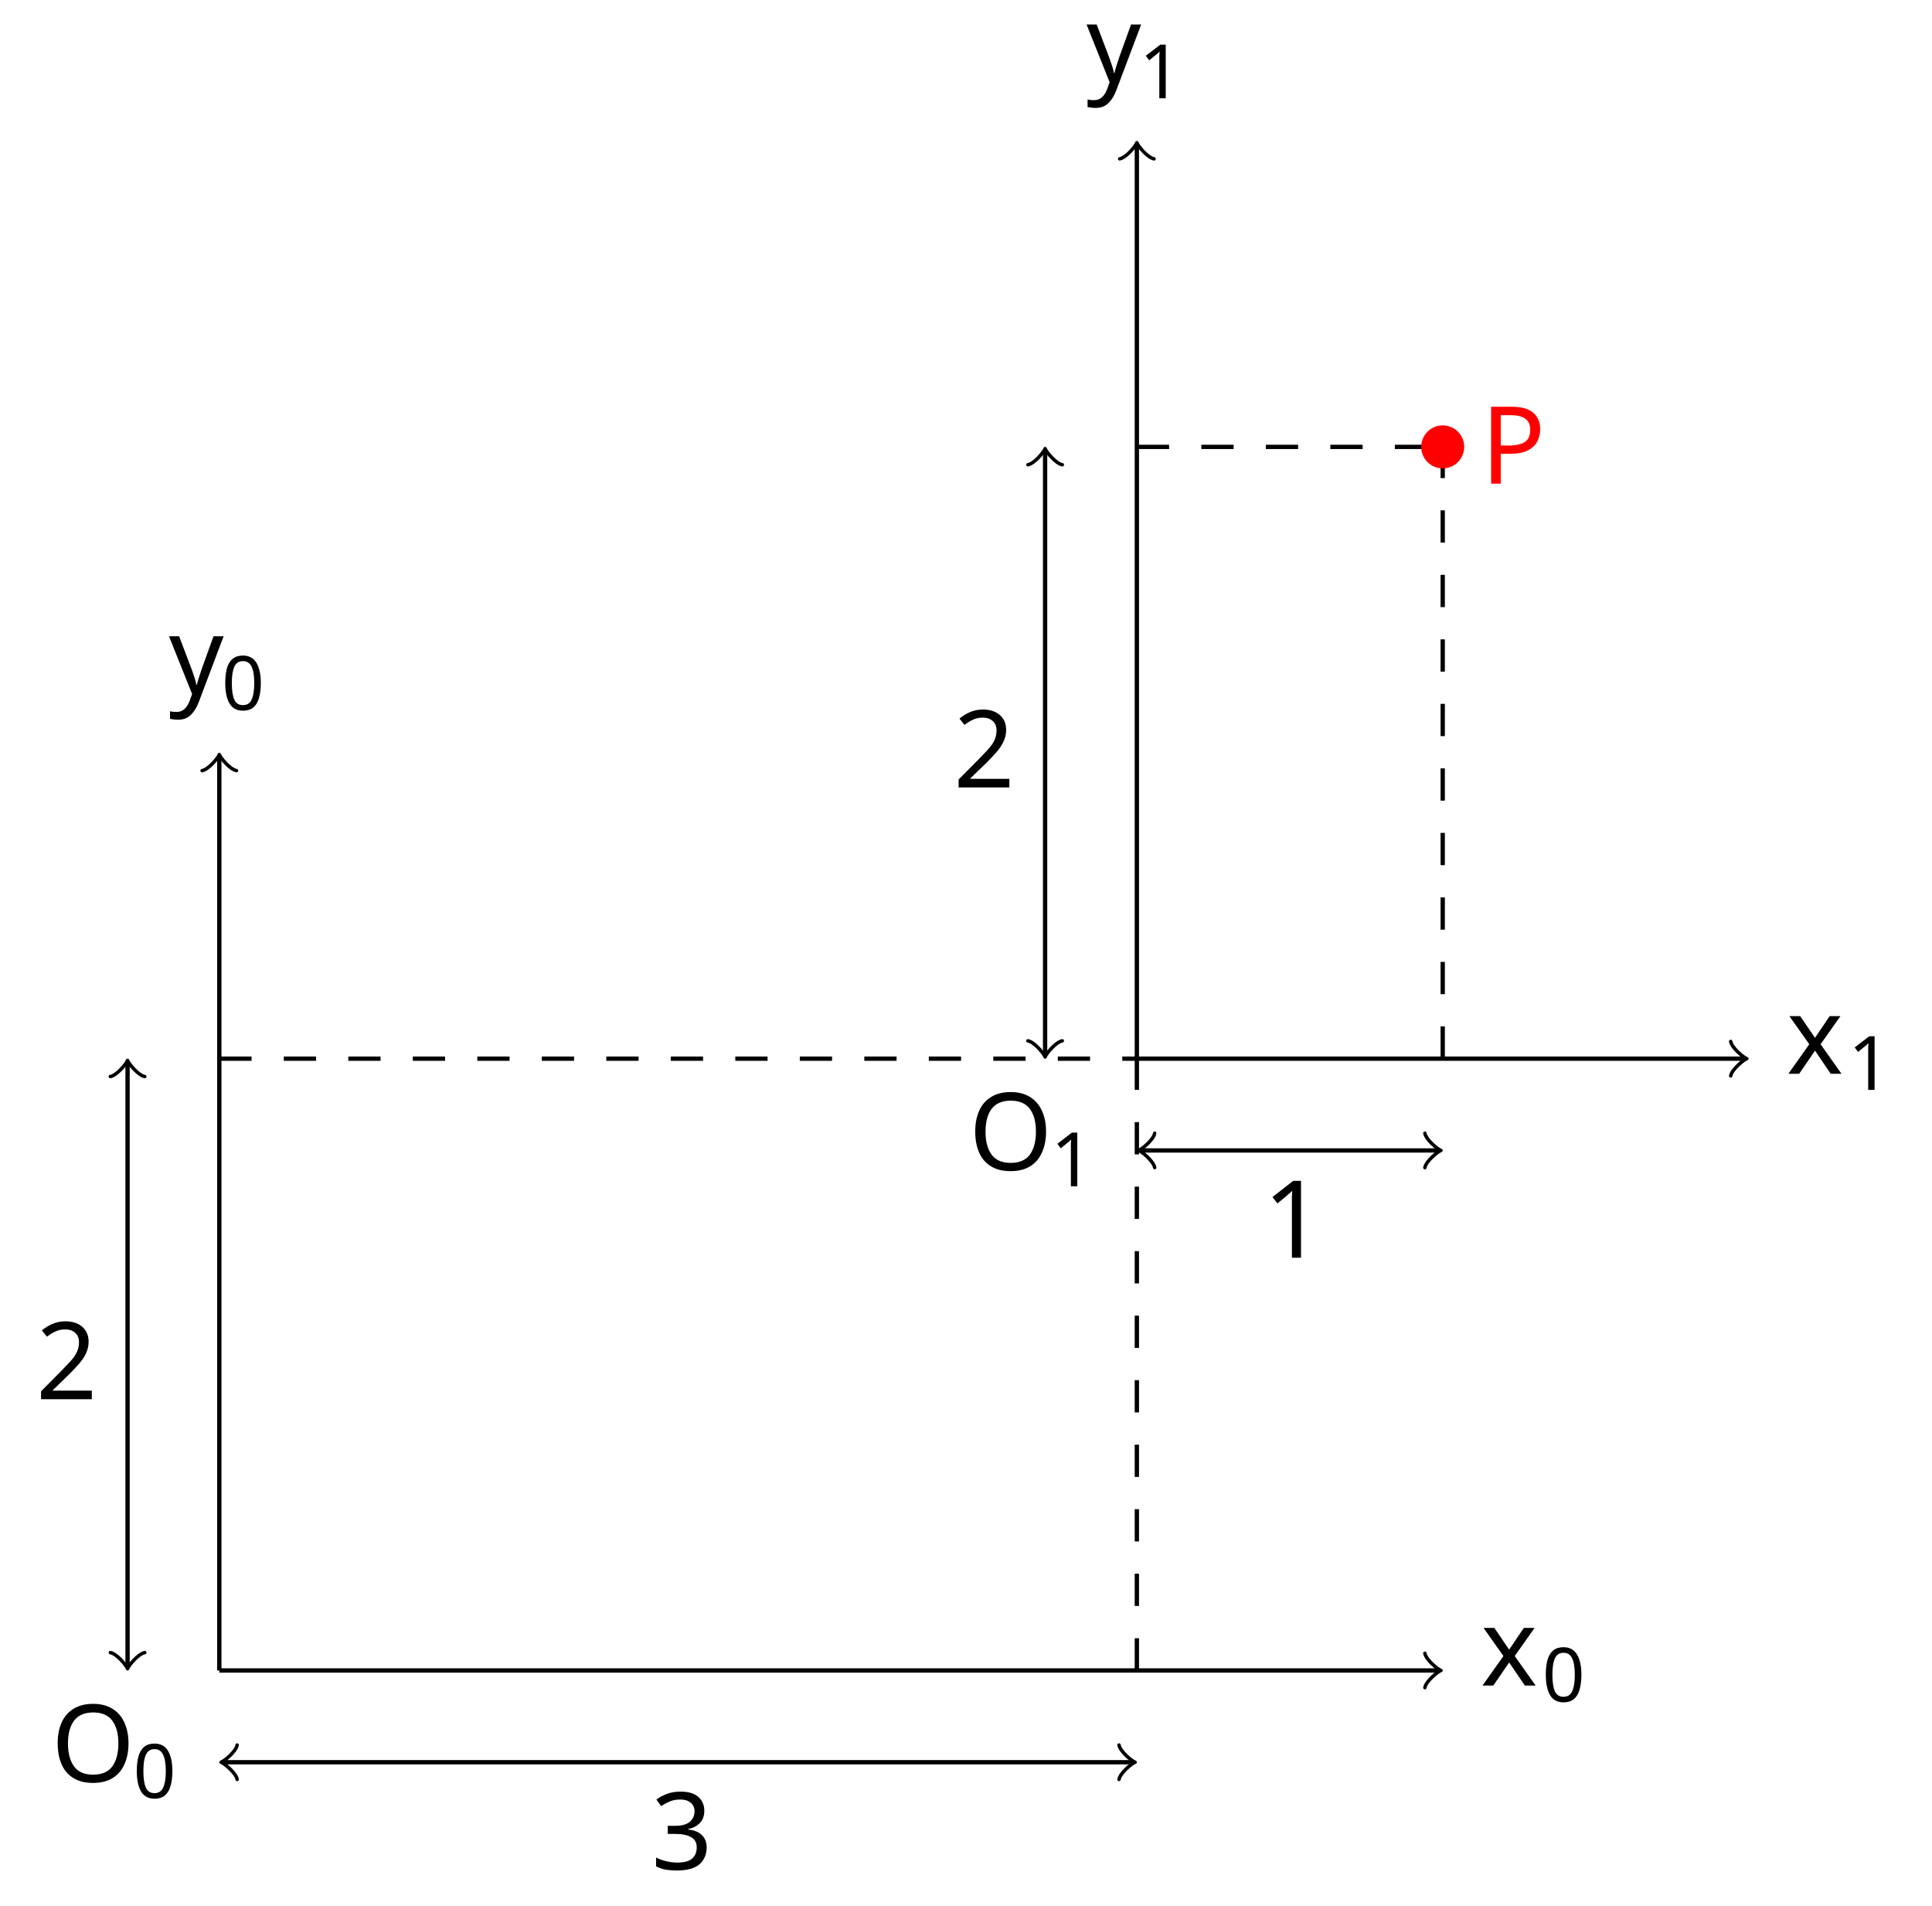
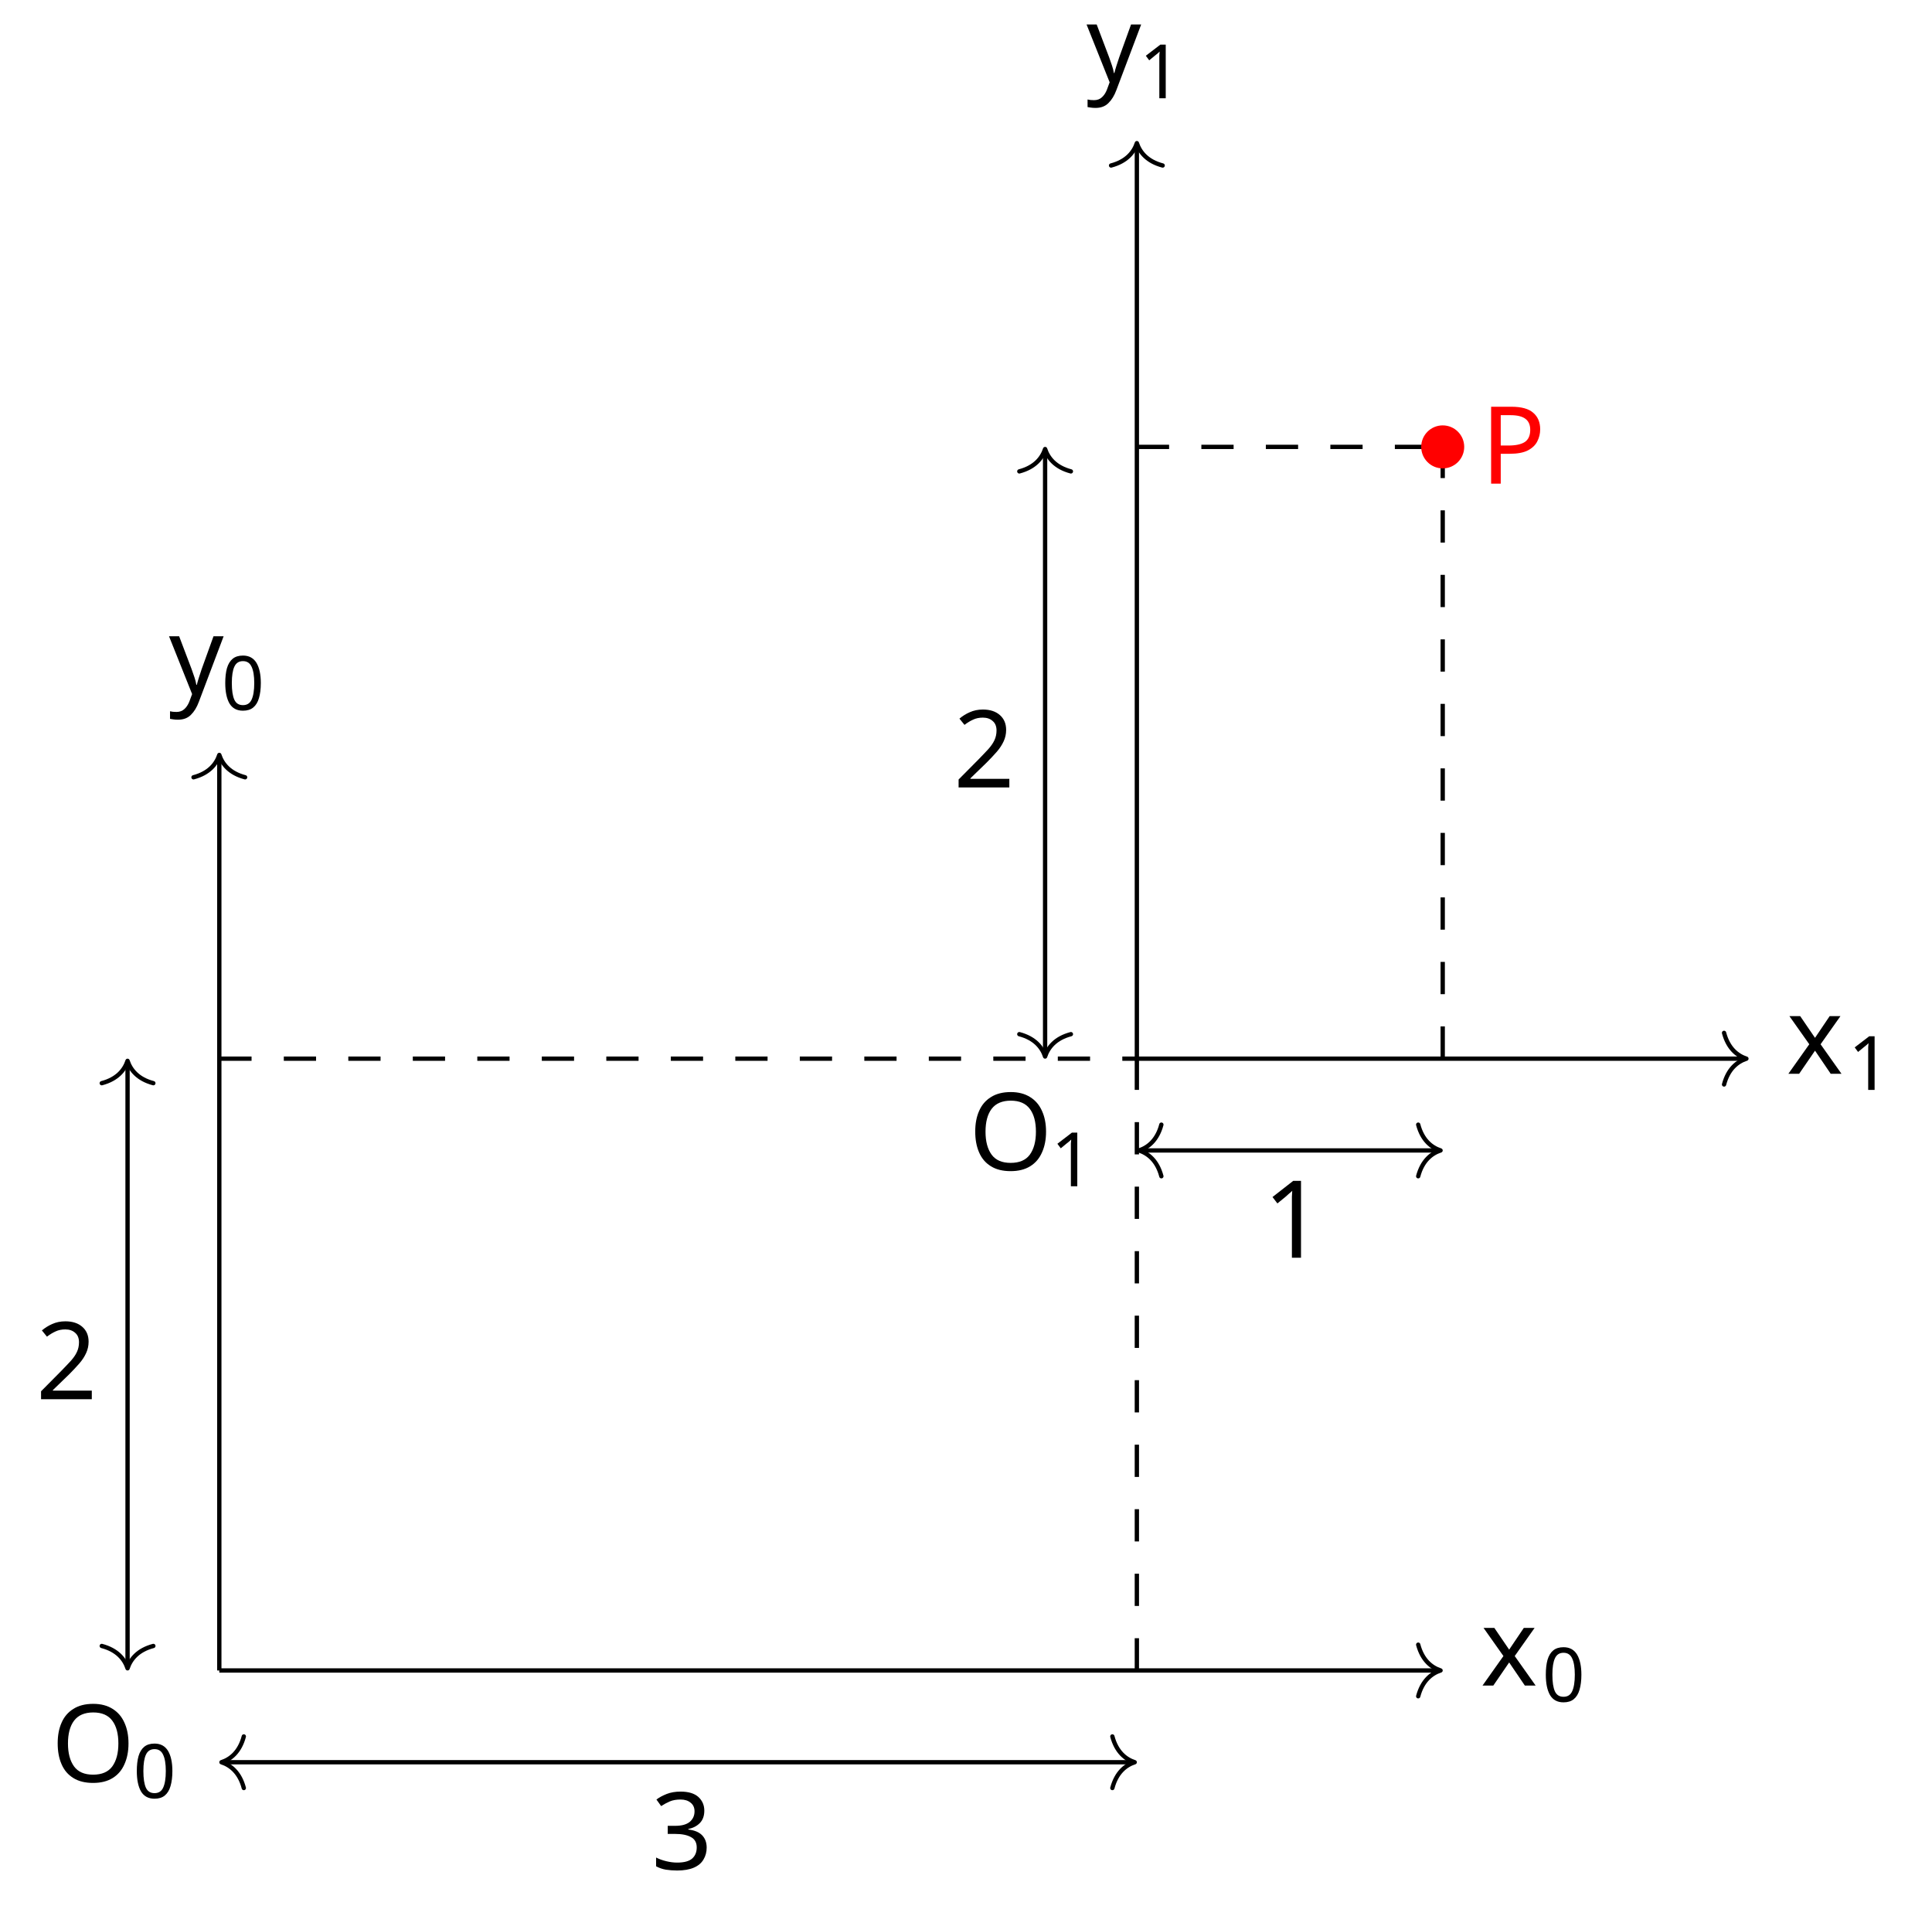
<svg xmlns="http://www.w3.org/2000/svg" version="1.1" id="svg2" xml:space="preserve" width="238.748" height="235.419" viewBox="0 0 238.748 235.419">
  <defs id="defs6" />
  <g id="g8" transform="matrix(1.333333,0,0,-1.333333,0,235.4187)">
    <g id="g10" transform="translate(20.326,21.765)">
      <g id="g12">
-         <g id="g14">
-           <path d="M 0,0 H 112.929" style="fill:none;stroke:#000000;stroke-width:0.399;stroke-linecap:butt;stroke-linejoin:miter;stroke-miterlimit:10;stroke-dasharray:none;stroke-opacity:1" id="path16" />
-           <g id="g18" transform="translate(112.929)">
-             <g id="g20">
-               <path d="M -1.196,1.594 C -1.096,0.996 0,0.1 0.299,0 0,-0.1 -1.096,-0.996 -1.196,-1.594" style="fill:none;stroke:#000000;stroke-width:0.319;stroke-linecap:round;stroke-linejoin:round;stroke-miterlimit:10;stroke-dasharray:none;stroke-opacity:1" id="path22" />
-             </g>
-           </g>
-           <g id="g24">
-             <g id="g26" transform="translate(116.905,-1.398)">
-               <g id="g28">
-                 <g id="g30" transform="translate(-137.231,-20.367)">
-                   <text transform="matrix(1,0,0,-1,137.231,20.367)" style="font-variant:normal;font-weight:normal;font-size:9.963px;font-family:CMMI10;-inkscape-font-specification:CMMI10;writing-mode:lr-tb;fill:#000000;fill-opacity:1;fill-rule:nonzero;stroke:none" id="text34">
-                     <tspan x="0" y="0" id="tspan32">x</tspan>
-                   </text>
-                   <text transform="matrix(1,0,0,-1,142.925,18.873)" style="font-variant:normal;font-weight:normal;font-size:6.974px;font-family:CMR7;-inkscape-font-specification:CMR7;writing-mode:lr-tb;fill:#000000;fill-opacity:1;fill-rule:nonzero;stroke:none" id="text38">
-                     <tspan x="0" y="0" id="tspan36">0</tspan>
-                   </text>
-                   <g id="g40" transform="translate(137.231,20.367)" />
-                 </g>
-               </g>
-               <g id="g42" transform="translate(-116.905,1.398)" />
-             </g>
-           </g>
-           <path d="M 0,0 V 84.582" style="fill:none;stroke:#000000;stroke-width:0.399;stroke-linecap:butt;stroke-linejoin:miter;stroke-miterlimit:10;stroke-dasharray:none;stroke-opacity:1" id="path44" />
-           <g id="g46" transform="rotate(90,-42.29107,42.29107)">
-             <g id="g48">
-               <path d="M -1.196,1.594 C -1.096,0.996 0,0.1 0.299,0 0,-0.1 -1.096,-0.996 -1.196,-1.594" style="fill:none;stroke:#000000;stroke-width:0.319;stroke-linecap:round;stroke-linejoin:round;stroke-miterlimit:10;stroke-dasharray:none;stroke-opacity:1" id="path50" />
-             </g>
-           </g>
-           <g id="g52">
-             <g id="g54" transform="translate(-4.677,90.496)">
-               <g id="g56">
-                 <g id="g58" transform="translate(-15.649,-112.261)">
-                   <text transform="matrix(1,0,0,-1,15.649,112.261)" style="font-variant:normal;font-weight:normal;font-size:9.963px;font-family:CMMI10;-inkscape-font-specification:CMMI10;writing-mode:lr-tb;fill:#000000;fill-opacity:1;fill-rule:nonzero;stroke:none" id="text62">
-                     <tspan x="0" y="0" id="tspan60">y</tspan>
-                   </text>
-                   <text transform="matrix(1,0,0,-1,20.533,110.767)" style="font-variant:normal;font-weight:normal;font-size:6.974px;font-family:CMR7;-inkscape-font-specification:CMR7;writing-mode:lr-tb;fill:#000000;fill-opacity:1;fill-rule:nonzero;stroke:none" id="text66">
-                     <tspan x="0" y="0" id="tspan64">0</tspan>
-                   </text>
-                   <g id="g68" transform="translate(15.649,112.261)" />
-                 </g>
-               </g>
-               <g id="g70" transform="translate(4.677,-90.496)" />
-             </g>
-           </g>
-           <g id="g72">
-             <g id="g74" transform="translate(-15.589,-10.328)">
-               <g id="g76">
-                 <g id="g78" transform="translate(-4.737,-11.437)">
-                   <text transform="matrix(1,0,0,-1,4.737,11.437)" style="font-variant:normal;font-weight:normal;font-size:9.963px;font-family:CMMI10;-inkscape-font-specification:CMMI10;writing-mode:lr-tb;fill:#000000;fill-opacity:1;fill-rule:nonzero;stroke:none" id="text82">
-                     <tspan x="0" y="0" id="tspan80">O</tspan>
-                   </text>
-                   <text transform="matrix(1,0,0,-1,12.336,9.943)" style="font-variant:normal;font-weight:normal;font-size:6.974px;font-family:CMR7;-inkscape-font-specification:CMR7;writing-mode:lr-tb;fill:#000000;fill-opacity:1;fill-rule:nonzero;stroke:none" id="text86">
-                     <tspan x="0" y="0" id="tspan84">0</tspan>
-                   </text>
-                   <g id="g88" transform="translate(4.737,11.437)" />
-                 </g>
-               </g>
-               <g id="g90" transform="translate(15.589,10.328)" />
-             </g>
-           </g>
-           <path d="M 0.458,-8.504 H 84.582" style="fill:none;stroke:#000000;stroke-width:0.399;stroke-linecap:butt;stroke-linejoin:miter;stroke-miterlimit:10;stroke-dasharray:none;stroke-opacity:1" id="path92" />
-           <g id="g94" transform="rotate(180,0.229135,-4.25206)">
-             <g id="g96">
-               <path d="M -1.196,1.594 C -1.096,0.996 0,0.1 0.299,0 0,-0.1 -1.096,-0.996 -1.196,-1.594" style="fill:none;stroke:#000000;stroke-width:0.319;stroke-linecap:round;stroke-linejoin:round;stroke-miterlimit:10;stroke-dasharray:none;stroke-opacity:1" id="path98" />
-             </g>
-           </g>
-           <g id="g100" transform="translate(84.58214,-8.50412)">
-             <g id="g102">
-               <path d="M -1.196,1.594 C -1.096,0.996 0,0.1 0.299,0 0,-0.1 -1.096,-0.996 -1.196,-1.594" style="fill:none;stroke:#000000;stroke-width:0.319;stroke-linecap:round;stroke-linejoin:round;stroke-miterlimit:10;stroke-dasharray:none;stroke-opacity:1" id="path104" />
-             </g>
-           </g>
-           <g id="g106">
-             <g id="g108" transform="translate(40.029,-18.444)">
-               <g id="g110">
-                 <g id="g112" transform="translate(-60.355,-3.321)">
-                   <text transform="matrix(1,0,0,-1,60.355,3.321)" style="font-variant:normal;font-weight:normal;font-size:9.963px;font-family:CMR10;-inkscape-font-specification:CMR10;writing-mode:lr-tb;fill:#000000;fill-opacity:1;fill-rule:nonzero;stroke:none" id="text116">
-                     <tspan x="0" y="0" id="tspan114">3</tspan>
-                   </text>
-                   <g id="g118" transform="translate(60.355,3.321)" />
-                 </g>
-               </g>
-               <g id="g120" transform="translate(-40.029,18.444)" />
-             </g>
-           </g>
-           <path d="M -8.504,0.458 V 56.235" style="fill:none;stroke:#000000;stroke-width:0.399;stroke-linecap:butt;stroke-linejoin:miter;stroke-miterlimit:10;stroke-dasharray:none;stroke-opacity:1" id="path122" />
-           <g id="g124" transform="rotate(-90,-4.022925,4.481195)">
-             <g id="g126">
-               <path d="M -1.196,1.594 C -1.096,0.996 0,0.1 0.299,0 0,-0.1 -1.096,-0.996 -1.196,-1.594" style="fill:none;stroke:#000000;stroke-width:0.319;stroke-linecap:round;stroke-linejoin:round;stroke-miterlimit:10;stroke-dasharray:none;stroke-opacity:1" id="path128" />
-             </g>
-           </g>
-           <g id="g130" transform="rotate(90,-32.36973,23.86561)">
-             <g id="g132">
-               <path d="M -1.196,1.594 C -1.096,0.996 0,0.1 0.299,0 0,-0.1 -1.096,-0.996 -1.196,-1.594" style="fill:none;stroke:#000000;stroke-width:0.319;stroke-linecap:round;stroke-linejoin:round;stroke-miterlimit:10;stroke-dasharray:none;stroke-opacity:1" id="path134" />
-             </g>
-           </g>
-           <g id="g136">
-             <g id="g138" transform="translate(-17.005,25.136)">
-               <g id="g140">
-                 <g id="g142" transform="translate(-3.321,-46.901)">
-                   <text transform="matrix(1,0,0,-1,3.321,46.901)" style="font-variant:normal;font-weight:normal;font-size:9.963px;font-family:CMR10;-inkscape-font-specification:CMR10;writing-mode:lr-tb;fill:#000000;fill-opacity:1;fill-rule:nonzero;stroke:none" id="text146">
-                     <tspan x="0" y="0" id="tspan144">2</tspan>
-                   </text>
-                   <g id="g148" transform="translate(3.321,46.901)" />
-                 </g>
-               </g>
-               <g id="g150" transform="translate(17.005,-25.136)" />
-             </g>
-           </g>
-           <g id="g152">
-             <path d="M 85.04,0 V 56.694" style="fill:none;stroke:#000000;stroke-width:0.399;stroke-linecap:butt;stroke-linejoin:miter;stroke-miterlimit:10;stroke-dasharray:2.989, 2.989;stroke-dashoffset:0;stroke-opacity:1" id="path154" />
-           </g>
-           <g id="g156">
-             <path d="M 0,56.694 H 85.04" style="fill:none;stroke:#000000;stroke-width:0.399;stroke-linecap:butt;stroke-linejoin:miter;stroke-miterlimit:10;stroke-dasharray:2.989, 2.989;stroke-dashoffset:0;stroke-opacity:1" id="path158" />
-           </g>
-           <g id="g160">
-             <path d="m 85.04,56.694 v 84.582" style="fill:none;stroke:#000000;stroke-width:0.399;stroke-linecap:butt;stroke-linejoin:miter;stroke-miterlimit:10;stroke-dasharray:none;stroke-opacity:1" id="path162" />
-             <g id="g164" transform="rotate(90,-28.11767,113.1581)">
-               <g id="g166">
-                 <path d="M -1.196,1.594 C -1.096,0.996 0,0.1 0.299,0 0,-0.1 -1.096,-0.996 -1.196,-1.594" style="fill:none;stroke:#000000;stroke-width:0.319;stroke-linecap:round;stroke-linejoin:round;stroke-miterlimit:10;stroke-dasharray:none;stroke-opacity:1" id="path168" />
-               </g>
-             </g>
-             <g id="g170">
-               <g id="g172" transform="translate(80.362,147.189)">
-                 <g id="g174">
-                   <g id="g176" transform="translate(-100.688,-168.954)">
-                     <text transform="matrix(1,0,0,-1,100.688,168.954)" style="font-variant:normal;font-weight:normal;font-size:9.963px;font-family:CMMI10;-inkscape-font-specification:CMMI10;writing-mode:lr-tb;fill:#000000;fill-opacity:1;fill-rule:nonzero;stroke:none" id="text180">
-                       <tspan x="0" y="0" id="tspan178">y</tspan>
-                     </text>
-                     <text transform="matrix(1,0,0,-1,105.573,167.459)" style="font-variant:normal;font-weight:normal;font-size:6.974px;font-family:CMR7;-inkscape-font-specification:CMR7;writing-mode:lr-tb;fill:#000000;fill-opacity:1;fill-rule:nonzero;stroke:none" id="text184">
-                       <tspan x="0" y="0" id="tspan182">1</tspan>
-                     </text>
-                     <g id="g186" transform="translate(100.688,168.954)" />
-                   </g>
-                 </g>
-                 <g id="g188" transform="translate(-80.362,-147.189)" />
-               </g>
-             </g>
-             <path d="m 85.04,56.694 h 56.235" style="fill:none;stroke:#000000;stroke-width:0.399;stroke-linecap:butt;stroke-linejoin:miter;stroke-miterlimit:10;stroke-dasharray:none;stroke-opacity:1" id="path190" />
-             <g id="g192" transform="translate(141.2758,56.69362)">
-               <g id="g194">
-                 <path d="M -1.196,1.594 C -1.096,0.996 0,0.1 0.299,0 0,-0.1 -1.096,-0.996 -1.196,-1.594" style="fill:none;stroke:#000000;stroke-width:0.319;stroke-linecap:round;stroke-linejoin:round;stroke-miterlimit:10;stroke-dasharray:none;stroke-opacity:1" id="path196" />
-               </g>
-             </g>
-             <g id="g198">
-               <g id="g200" transform="translate(145.252,55.295)">
-                 <g id="g202">
-                   <g id="g204" transform="translate(-165.578,-77.06)">
-                     <text transform="matrix(1,0,0,-1,165.578,77.06)" style="font-variant:normal;font-weight:normal;font-size:9.963px;font-family:CMMI10;-inkscape-font-specification:CMMI10;writing-mode:lr-tb;fill:#000000;fill-opacity:1;fill-rule:nonzero;stroke:none" id="text208">
-                       <tspan x="0" y="0" id="tspan206">x</tspan>
-                     </text>
-                     <text transform="matrix(1,0,0,-1,171.272,75.566)" style="font-variant:normal;font-weight:normal;font-size:6.974px;font-family:CMR7;-inkscape-font-specification:CMR7;writing-mode:lr-tb;fill:#000000;fill-opacity:1;fill-rule:nonzero;stroke:none" id="text212">
-                       <tspan x="0" y="0" id="tspan210">1</tspan>
-                     </text>
-                     <g id="g214" transform="translate(165.578,77.06)" />
-                   </g>
-                 </g>
-                 <g id="g216" transform="translate(-145.252,-55.295)" />
-               </g>
-             </g>
-             <g id="g218">
-               <g id="g220" transform="translate(69.451,46.365)">
-                 <g id="g222">
-                   <g id="g224" transform="translate(-89.777,-68.13)">
-                     <text transform="matrix(1,0,0,-1,89.777,68.13)" style="font-variant:normal;font-weight:normal;font-size:9.963px;font-family:CMMI10;-inkscape-font-specification:CMMI10;writing-mode:lr-tb;fill:#000000;fill-opacity:1;fill-rule:nonzero;stroke:none" id="text228">
-                       <tspan x="0" y="0" id="tspan226">O</tspan>
-                     </text>
-                     <text transform="matrix(1,0,0,-1,97.376,66.636)" style="font-variant:normal;font-weight:normal;font-size:6.974px;font-family:CMR7;-inkscape-font-specification:CMR7;writing-mode:lr-tb;fill:#000000;fill-opacity:1;fill-rule:nonzero;stroke:none" id="text232">
-                       <tspan x="0" y="0" id="tspan230">1</tspan>
-                     </text>
-                     <g id="g234" transform="translate(89.777,68.13)" />
-                   </g>
-                 </g>
-                 <g id="g236" transform="translate(-69.451,-46.365)" />
-               </g>
-             </g>
-             <path d="m 76.536,57.152 v 55.777" style="fill:none;stroke:#000000;stroke-width:0.399;stroke-linecap:butt;stroke-linejoin:miter;stroke-miterlimit:10;stroke-dasharray:none;stroke-opacity:1" id="path238" />
-             <g id="g240" transform="rotate(-90,66.84409,-9.692205)">
-               <g id="g242">
-                 <path d="M -1.196,1.594 C -1.096,0.996 0,0.1 0.299,0 0,-0.1 -1.096,-0.996 -1.196,-1.594" style="fill:none;stroke:#000000;stroke-width:0.319;stroke-linecap:round;stroke-linejoin:round;stroke-miterlimit:10;stroke-dasharray:none;stroke-opacity:1" id="path244" />
-               </g>
-             </g>
-             <g id="g246" transform="rotate(90,-18.19633,94.73263)">
-               <g id="g248">
-                 <path d="M -1.196,1.594 C -1.096,0.996 0,0.1 0.299,0 0,-0.1 -1.096,-0.996 -1.196,-1.594" style="fill:none;stroke:#000000;stroke-width:0.319;stroke-linecap:round;stroke-linejoin:round;stroke-miterlimit:10;stroke-dasharray:none;stroke-opacity:1" id="path250" />
-               </g>
-             </g>
-             <g id="g252">
-               <g id="g254" transform="translate(68.034,81.829)">
-                 <g id="g256">
-                   <g id="g258" transform="translate(-88.36,-103.594)">
-                     <text transform="matrix(1,0,0,-1,88.36,103.594)" style="font-variant:normal;font-weight:normal;font-size:9.963px;font-family:CMR10;-inkscape-font-specification:CMR10;writing-mode:lr-tb;fill:#000000;fill-opacity:1;fill-rule:nonzero;stroke:none" id="text262">
-                       <tspan x="0" y="0" id="tspan260">2</tspan>
-                     </text>
-                     <g id="g264" transform="translate(88.36,103.594)" />
-                   </g>
-                 </g>
-                 <g id="g266" transform="translate(-68.034,-81.829)" />
-               </g>
-             </g>
-             <path d="m 85.499,48.189 h 27.43" style="fill:none;stroke:#000000;stroke-width:0.399;stroke-linecap:butt;stroke-linejoin:miter;stroke-miterlimit:10;stroke-dasharray:none;stroke-opacity:1" id="path268" />
-             <g id="g270" transform="rotate(180,42.74935,24.09474)">
-               <g id="g272">
-                 <path d="M -1.196,1.594 C -1.096,0.996 0,0.1 0.299,0 0,-0.1 -1.096,-0.996 -1.196,-1.594" style="fill:none;stroke:#000000;stroke-width:0.319;stroke-linecap:round;stroke-linejoin:round;stroke-miterlimit:10;stroke-dasharray:none;stroke-opacity:1" id="path274" />
-               </g>
-             </g>
-             <g id="g276" transform="translate(112.929,48.18948)">
-               <g id="g278">
-                 <path d="M -1.196,1.594 C -1.096,0.996 0,0.1 0.299,0 0,-0.1 -1.096,-0.996 -1.196,-1.594" style="fill:none;stroke:#000000;stroke-width:0.319;stroke-linecap:round;stroke-linejoin:round;stroke-miterlimit:10;stroke-dasharray:none;stroke-opacity:1" id="path280" />
-               </g>
-             </g>
-             <g id="g282">
-               <g id="g284" transform="translate(96.722,38.248)">
-                 <g id="g286">
-                   <g id="g288" transform="translate(-117.048,-60.013)">
-                     <text transform="matrix(1,0,0,-1,117.048,60.013)" style="font-variant:normal;font-weight:normal;font-size:9.963px;font-family:CMR10;-inkscape-font-specification:CMR10;writing-mode:lr-tb;fill:#000000;fill-opacity:1;fill-rule:nonzero;stroke:none" id="text292">
-                       <tspan x="0" y="0" id="tspan290">1</tspan>
-                     </text>
-                     <g id="g294" transform="translate(117.048,60.013)" />
-                   </g>
-                 </g>
-                 <g id="g296" transform="translate(-96.722,-38.248)" />
-               </g>
-             </g>
-             <g id="g298">
-               <path d="m 85.04,113.387 h 28.347" style="fill:none;stroke:#000000;stroke-width:0.399;stroke-linecap:butt;stroke-linejoin:miter;stroke-miterlimit:10;stroke-dasharray:2.989, 2.989;stroke-dashoffset:0;stroke-opacity:1" id="path300" />
-             </g>
-             <g id="g302">
-               <path d="m 113.387,56.694 v 56.694" style="fill:none;stroke:#000000;stroke-width:0.399;stroke-linecap:butt;stroke-linejoin:miter;stroke-miterlimit:10;stroke-dasharray:2.989, 2.989;stroke-dashoffset:0;stroke-opacity:1" id="path304" />
-             </g>
-             <g id="g306">
-               <path d="m 115.38,113.387 c 0,1.1 -0.892,1.993 -1.993,1.993 -1.1,0 -1.993,-0.892 -1.993,-1.993 0,-1.1 0.892,-1.993 1.993,-1.993 1.1,0 1.993,0.892 1.993,1.993 z" style="fill:#ff0000;fill-opacity:1;fill-rule:nonzero;stroke:none" id="path308" />
-               <g id="g310">
-                 <g id="g312" transform="translate(116.905,109.982)">
-                   <g id="g314">
-                     <g id="g316" transform="translate(-137.231,-131.747)">
-                       <text transform="matrix(1,0,0,-1,137.231,131.747)" style="font-variant:normal;font-weight:normal;font-size:9.963px;font-family:CMMI10;-inkscape-font-specification:CMMI10;writing-mode:lr-tb;fill:#ff0000;fill-opacity:1;fill-rule:nonzero;stroke:none" id="text320">
-                         <tspan x="0" y="0" id="tspan318">P</tspan>
+         <g id="g14" />
+         <g id="g16">
+           <path d="M 0,0 H 112.989" style="fill:none;stroke:#000000;stroke-width:0.399;stroke-linecap:butt;stroke-linejoin:miter;stroke-miterlimit:10;stroke-dasharray:none;stroke-opacity:1" id="path18" />
+           <g id="g20" transform="translate(113.188)">
+             <g id="g22">
+               <path d="M -2.072,2.391 C -1.694,0.956 -0.85,0.279 0,0 -0.85,-0.279 -1.694,-0.956 -2.072,-2.391" style="fill:none;stroke:#000000;stroke-width:0.399;stroke-linecap:round;stroke-linejoin:round;stroke-miterlimit:10;stroke-dasharray:none;stroke-opacity:1" id="path24" />
+             </g>
+           </g>
+           <g id="g26">
+             <g id="g28" transform="translate(116.905,-1.398)">
+               <g id="g30">
+                 <g id="g32" transform="translate(-137.231,-20.367)">
+                   <text transform="matrix(1,0,0,-1,137.231,20.367)" style="font-variant:normal;font-weight:normal;font-size:9.963px;font-family:CMMI10;-inkscape-font-specification:CMMI10;writing-mode:lr-tb;fill:#000000;fill-opacity:1;fill-rule:nonzero;stroke:none" id="text36">
+                     <tspan x="0" y="0" id="tspan34">x</tspan>
+                   </text>
+                   <text transform="matrix(1,0,0,-1,142.925,18.873)" style="font-variant:normal;font-weight:normal;font-size:6.974px;font-family:CMR7;-inkscape-font-specification:CMR7;writing-mode:lr-tb;fill:#000000;fill-opacity:1;fill-rule:nonzero;stroke:none" id="text40">
+                     <tspan x="0" y="0" id="tspan38">0</tspan>
+                   </text>
+                   <g id="g42" transform="translate(137.231,20.367)" />
+                 </g>
+               </g>
+               <g id="g44" transform="translate(-116.905,1.398)" />
+             </g>
+           </g>
+           <path d="M 0,0 V 84.642" style="fill:none;stroke:#000000;stroke-width:0.399;stroke-linecap:butt;stroke-linejoin:miter;stroke-miterlimit:10;stroke-dasharray:none;stroke-opacity:1" id="path46" />
+           <g id="g48" transform="rotate(90,-42.42059,42.42059)">
+             <g id="g50">
+               <path d="M -2.072,2.391 C -1.694,0.956 -0.85,0.279 0,0 -0.85,-0.279 -1.694,-0.956 -2.072,-2.391" style="fill:none;stroke:#000000;stroke-width:0.399;stroke-linecap:round;stroke-linejoin:round;stroke-miterlimit:10;stroke-dasharray:none;stroke-opacity:1" id="path52" />
+             </g>
+           </g>
+           <g id="g54">
+             <g id="g56" transform="translate(-4.677,90.496)">
+               <g id="g58">
+                 <g id="g60" transform="translate(-15.649,-112.261)">
+                   <text transform="matrix(1,0,0,-1,15.649,112.261)" style="font-variant:normal;font-weight:normal;font-size:9.963px;font-family:CMMI10;-inkscape-font-specification:CMMI10;writing-mode:lr-tb;fill:#000000;fill-opacity:1;fill-rule:nonzero;stroke:none" id="text64">
+                     <tspan x="0" y="0" id="tspan62">y</tspan>
+                   </text>
+                   <text transform="matrix(1,0,0,-1,20.533,110.767)" style="font-variant:normal;font-weight:normal;font-size:6.974px;font-family:CMR7;-inkscape-font-specification:CMR7;writing-mode:lr-tb;fill:#000000;fill-opacity:1;fill-rule:nonzero;stroke:none" id="text68">
+                     <tspan x="0" y="0" id="tspan66">0</tspan>
+                   </text>
+                   <g id="g70" transform="translate(15.649,112.261)" />
+                 </g>
+               </g>
+               <g id="g72" transform="translate(4.677,-90.496)" />
+             </g>
+           </g>
+           <g id="g74">
+             <g id="g76" transform="translate(-15.589,-10.328)">
+               <g id="g78">
+                 <g id="g80" transform="translate(-4.737,-11.437)">
+                   <text transform="matrix(1,0,0,-1,4.737,11.437)" style="font-variant:normal;font-weight:normal;font-size:9.963px;font-family:CMMI10;-inkscape-font-specification:CMMI10;writing-mode:lr-tb;fill:#000000;fill-opacity:1;fill-rule:nonzero;stroke:none" id="text84">
+                     <tspan x="0" y="0" id="tspan82">O</tspan>
+                   </text>
+                   <text transform="matrix(1,0,0,-1,12.336,9.943)" style="font-variant:normal;font-weight:normal;font-size:6.974px;font-family:CMR7;-inkscape-font-specification:CMR7;writing-mode:lr-tb;fill:#000000;fill-opacity:1;fill-rule:nonzero;stroke:none" id="text88">
+                     <tspan x="0" y="0" id="tspan86">0</tspan>
+                   </text>
+                   <g id="g90" transform="translate(4.737,11.437)" />
+                 </g>
+               </g>
+               <g id="g92" transform="translate(15.589,10.328)" />
+             </g>
+           </g>
+           <path d="M 0.399,-8.504 H 84.642" style="fill:none;stroke:#000000;stroke-width:0.399;stroke-linecap:butt;stroke-linejoin:miter;stroke-miterlimit:10;stroke-dasharray:none;stroke-opacity:1" id="path94" />
+           <g id="g96" transform="rotate(180,0.099625,-4.25206)">
+             <g id="g98">
+               <path d="M -2.072,2.391 C -1.694,0.956 -0.85,0.279 0,0 -0.85,-0.279 -1.694,-0.956 -2.072,-2.391" style="fill:none;stroke:#000000;stroke-width:0.399;stroke-linecap:round;stroke-linejoin:round;stroke-miterlimit:10;stroke-dasharray:none;stroke-opacity:1" id="path100" />
+             </g>
+           </g>
+           <g id="g102" transform="translate(84.84117,-8.50412)">
+             <g id="g104">
+               <path d="M -2.072,2.391 C -1.694,0.956 -0.85,0.279 0,0 -0.85,-0.279 -1.694,-0.956 -2.072,-2.391" style="fill:none;stroke:#000000;stroke-width:0.399;stroke-linecap:round;stroke-linejoin:round;stroke-miterlimit:10;stroke-dasharray:none;stroke-opacity:1" id="path106" />
+             </g>
+           </g>
+           <g id="g108">
+             <g id="g110" transform="translate(40.029,-18.444)">
+               <g id="g112">
+                 <g id="g114" transform="translate(-60.355,-3.321)">
+                   <text transform="matrix(1,0,0,-1,60.355,3.321)" style="font-variant:normal;font-weight:normal;font-size:9.963px;font-family:CMR10;-inkscape-font-specification:CMR10;writing-mode:lr-tb;fill:#000000;fill-opacity:1;fill-rule:nonzero;stroke:none" id="text118">
+                     <tspan x="0" y="0" id="tspan116">3</tspan>
+                   </text>
+                   <g id="g120" transform="translate(60.355,3.321)" />
+                 </g>
+               </g>
+               <g id="g122" transform="translate(-40.029,18.444)" />
+             </g>
+           </g>
+           <path d="M -8.504,0.399 V 56.295" style="fill:none;stroke:#000000;stroke-width:0.399;stroke-linecap:butt;stroke-linejoin:miter;stroke-miterlimit:10;stroke-dasharray:none;stroke-opacity:1" id="path124" />
+           <g id="g126" transform="rotate(-90,-4.152435,4.351685)">
+             <g id="g128">
+               <path d="M -2.072,2.391 C -1.694,0.956 -0.85,0.279 0,0 -0.85,-0.279 -1.694,-0.956 -2.072,-2.391" style="fill:none;stroke:#000000;stroke-width:0.399;stroke-linecap:round;stroke-linejoin:round;stroke-miterlimit:10;stroke-dasharray:none;stroke-opacity:1" id="path130" />
+             </g>
+           </g>
+           <g id="g132" transform="rotate(90,-32.49923,23.99511)">
+             <g id="g134">
+               <path d="M -2.072,2.391 C -1.694,0.956 -0.85,0.279 0,0 -0.85,-0.279 -1.694,-0.956 -2.072,-2.391" style="fill:none;stroke:#000000;stroke-width:0.399;stroke-linecap:round;stroke-linejoin:round;stroke-miterlimit:10;stroke-dasharray:none;stroke-opacity:1" id="path136" />
+             </g>
+           </g>
+           <g id="g138">
+             <g id="g140" transform="translate(-17.005,25.136)">
+               <g id="g142">
+                 <g id="g144" transform="translate(-3.321,-46.901)">
+                   <text transform="matrix(1,0,0,-1,3.321,46.901)" style="font-variant:normal;font-weight:normal;font-size:9.963px;font-family:CMR10;-inkscape-font-specification:CMR10;writing-mode:lr-tb;fill:#000000;fill-opacity:1;fill-rule:nonzero;stroke:none" id="text148">
+                     <tspan x="0" y="0" id="tspan146">2</tspan>
+                   </text>
+                   <g id="g150" transform="translate(3.321,46.901)" />
+                 </g>
+               </g>
+               <g id="g152" transform="translate(17.005,-25.136)" />
+             </g>
+           </g>
+           <g id="g154">
+             <path d="M 85.04,0 V 56.694" style="fill:none;stroke:#000000;stroke-width:0.399;stroke-linecap:butt;stroke-linejoin:miter;stroke-miterlimit:10;stroke-dasharray:2.989, 2.989;stroke-dashoffset:0;stroke-opacity:1" id="path156" />
+           </g>
+           <g id="g158">
+             <path d="M 0,56.694 H 85.04" style="fill:none;stroke:#000000;stroke-width:0.399;stroke-linecap:butt;stroke-linejoin:miter;stroke-miterlimit:10;stroke-dasharray:2.989, 2.989;stroke-dashoffset:0;stroke-opacity:1" id="path160" />
+           </g>
+           <g id="g162">
+             <path d="m 85.04,56.694 v 84.642" style="fill:none;stroke:#000000;stroke-width:0.399;stroke-linecap:butt;stroke-linejoin:miter;stroke-miterlimit:10;stroke-dasharray:none;stroke-opacity:1" id="path164" />
+             <g id="g166" transform="rotate(90,-28.24719,113.2876)">
+               <g id="g168">
+                 <path d="M -2.072,2.391 C -1.694,0.956 -0.85,0.279 0,0 -0.85,-0.279 -1.694,-0.956 -2.072,-2.391" style="fill:none;stroke:#000000;stroke-width:0.399;stroke-linecap:round;stroke-linejoin:round;stroke-miterlimit:10;stroke-dasharray:none;stroke-opacity:1" id="path170" />
+               </g>
+             </g>
+             <g id="g172">
+               <g id="g174" transform="translate(80.362,147.189)">
+                 <g id="g176">
+                   <g id="g178" transform="translate(-100.688,-168.954)">
+                     <text transform="matrix(1,0,0,-1,100.688,168.954)" style="font-variant:normal;font-weight:normal;font-size:9.963px;font-family:CMMI10;-inkscape-font-specification:CMMI10;writing-mode:lr-tb;fill:#000000;fill-opacity:1;fill-rule:nonzero;stroke:none" id="text182">
+                       <tspan x="0" y="0" id="tspan180">y</tspan>
+                     </text>
+                     <text transform="matrix(1,0,0,-1,105.573,167.459)" style="font-variant:normal;font-weight:normal;font-size:6.974px;font-family:CMR7;-inkscape-font-specification:CMR7;writing-mode:lr-tb;fill:#000000;fill-opacity:1;fill-rule:nonzero;stroke:none" id="text186">
+                       <tspan x="0" y="0" id="tspan184">1</tspan>
+                     </text>
+                     <g id="g188" transform="translate(100.688,168.954)" />
+                   </g>
+                 </g>
+                 <g id="g190" transform="translate(-80.362,-147.189)" />
+               </g>
+             </g>
+             <path d="m 85.04,56.694 h 56.295" style="fill:none;stroke:#000000;stroke-width:0.399;stroke-linecap:butt;stroke-linejoin:miter;stroke-miterlimit:10;stroke-dasharray:none;stroke-opacity:1" id="path192" />
+             <g id="g194" transform="translate(141.5348,56.69362)">
+               <g id="g196">
+                 <path d="M -2.072,2.391 C -1.694,0.956 -0.85,0.279 0,0 -0.85,-0.279 -1.694,-0.956 -2.072,-2.391" style="fill:none;stroke:#000000;stroke-width:0.399;stroke-linecap:round;stroke-linejoin:round;stroke-miterlimit:10;stroke-dasharray:none;stroke-opacity:1" id="path198" />
+               </g>
+             </g>
+             <g id="g200">
+               <g id="g202" transform="translate(145.252,55.295)">
+                 <g id="g204">
+                   <g id="g206" transform="translate(-165.578,-77.06)">
+                     <text transform="matrix(1,0,0,-1,165.578,77.06)" style="font-variant:normal;font-weight:normal;font-size:9.963px;font-family:CMMI10;-inkscape-font-specification:CMMI10;writing-mode:lr-tb;fill:#000000;fill-opacity:1;fill-rule:nonzero;stroke:none" id="text210">
+                       <tspan x="0" y="0" id="tspan208">x</tspan>
+                     </text>
+                     <text transform="matrix(1,0,0,-1,171.272,75.566)" style="font-variant:normal;font-weight:normal;font-size:6.974px;font-family:CMR7;-inkscape-font-specification:CMR7;writing-mode:lr-tb;fill:#000000;fill-opacity:1;fill-rule:nonzero;stroke:none" id="text214">
+                       <tspan x="0" y="0" id="tspan212">1</tspan>
+                     </text>
+                     <g id="g216" transform="translate(165.578,77.06)" />
+                   </g>
+                 </g>
+                 <g id="g218" transform="translate(-145.252,-55.295)" />
+               </g>
+             </g>
+             <g id="g220">
+               <g id="g222" transform="translate(69.451,46.365)">
+                 <g id="g224">
+                   <g id="g226" transform="translate(-89.777,-68.13)">
+                     <text transform="matrix(1,0,0,-1,89.777,68.13)" style="font-variant:normal;font-weight:normal;font-size:9.963px;font-family:CMMI10;-inkscape-font-specification:CMMI10;writing-mode:lr-tb;fill:#000000;fill-opacity:1;fill-rule:nonzero;stroke:none" id="text230">
+                       <tspan x="0" y="0" id="tspan228">O</tspan>
+                     </text>
+                     <text transform="matrix(1,0,0,-1,97.376,66.636)" style="font-variant:normal;font-weight:normal;font-size:6.974px;font-family:CMR7;-inkscape-font-specification:CMR7;writing-mode:lr-tb;fill:#000000;fill-opacity:1;fill-rule:nonzero;stroke:none" id="text234">
+                       <tspan x="0" y="0" id="tspan232">1</tspan>
+                     </text>
+                     <g id="g236" transform="translate(89.777,68.13)" />
+                   </g>
+                 </g>
+                 <g id="g238" transform="translate(-69.451,-46.365)" />
+               </g>
+             </g>
+             <path d="m 76.536,57.092 v 55.897" style="fill:none;stroke:#000000;stroke-width:0.399;stroke-linecap:butt;stroke-linejoin:miter;stroke-miterlimit:10;stroke-dasharray:none;stroke-opacity:1" id="path240" />
+             <g id="g242" transform="rotate(-90,66.71458,-9.821715)">
+               <g id="g244">
+                 <path d="M -2.072,2.391 C -1.694,0.956 -0.85,0.279 0,0 -0.85,-0.279 -1.694,-0.956 -2.072,-2.391" style="fill:none;stroke:#000000;stroke-width:0.399;stroke-linecap:round;stroke-linejoin:round;stroke-miterlimit:10;stroke-dasharray:none;stroke-opacity:1" id="path246" />
+               </g>
+             </g>
+             <g id="g248" transform="rotate(90,-18.32584,94.86213)">
+               <g id="g250">
+                 <path d="M -2.072,2.391 C -1.694,0.956 -0.85,0.279 0,0 -0.85,-0.279 -1.694,-0.956 -2.072,-2.391" style="fill:none;stroke:#000000;stroke-width:0.399;stroke-linecap:round;stroke-linejoin:round;stroke-miterlimit:10;stroke-dasharray:none;stroke-opacity:1" id="path252" />
+               </g>
+             </g>
+             <g id="g254">
+               <g id="g256" transform="translate(68.034,81.829)">
+                 <g id="g258">
+                   <g id="g260" transform="translate(-88.36,-103.594)">
+                     <text transform="matrix(1,0,0,-1,88.36,103.594)" style="font-variant:normal;font-weight:normal;font-size:9.963px;font-family:CMR10;-inkscape-font-specification:CMR10;writing-mode:lr-tb;fill:#000000;fill-opacity:1;fill-rule:nonzero;stroke:none" id="text264">
+                       <tspan x="0" y="0" id="tspan262">2</tspan>
+                     </text>
+                     <g id="g266" transform="translate(88.36,103.594)" />
+                   </g>
+                 </g>
+                 <g id="g268" transform="translate(-68.034,-81.829)" />
+               </g>
+             </g>
+             <path d="m 85.439,48.189 h 27.55" style="fill:none;stroke:#000000;stroke-width:0.399;stroke-linecap:butt;stroke-linejoin:miter;stroke-miterlimit:10;stroke-dasharray:none;stroke-opacity:1" id="path270" />
+             <g id="g272" transform="rotate(180,42.61984,24.09474)">
+               <g id="g274">
+                 <path d="M -2.072,2.391 C -1.694,0.956 -0.85,0.279 0,0 -0.85,-0.279 -1.694,-0.956 -2.072,-2.391" style="fill:none;stroke:#000000;stroke-width:0.399;stroke-linecap:round;stroke-linejoin:round;stroke-miterlimit:10;stroke-dasharray:none;stroke-opacity:1" id="path276" />
+               </g>
+             </g>
+             <g id="g278" transform="translate(113.188,48.18948)">
+               <g id="g280">
+                 <path d="M -2.072,2.391 C -1.694,0.956 -0.85,0.279 0,0 -0.85,-0.279 -1.694,-0.956 -2.072,-2.391" style="fill:none;stroke:#000000;stroke-width:0.399;stroke-linecap:round;stroke-linejoin:round;stroke-miterlimit:10;stroke-dasharray:none;stroke-opacity:1" id="path282" />
+               </g>
+             </g>
+             <g id="g284">
+               <g id="g286" transform="translate(96.722,38.248)">
+                 <g id="g288">
+                   <g id="g290" transform="translate(-117.048,-60.013)">
+                     <text transform="matrix(1,0,0,-1,117.048,60.013)" style="font-variant:normal;font-weight:normal;font-size:9.963px;font-family:CMR10;-inkscape-font-specification:CMR10;writing-mode:lr-tb;fill:#000000;fill-opacity:1;fill-rule:nonzero;stroke:none" id="text294">
+                       <tspan x="0" y="0" id="tspan292">1</tspan>
+                     </text>
+                     <g id="g296" transform="translate(117.048,60.013)" />
+                   </g>
+                 </g>
+                 <g id="g298" transform="translate(-96.722,-38.248)" />
+               </g>
+             </g>
+             <g id="g300">
+               <path d="m 85.04,113.387 h 28.347" style="fill:none;stroke:#000000;stroke-width:0.399;stroke-linecap:butt;stroke-linejoin:miter;stroke-miterlimit:10;stroke-dasharray:2.989, 2.989;stroke-dashoffset:0;stroke-opacity:1" id="path302" />
+             </g>
+             <g id="g304">
+               <path d="m 113.387,56.694 v 56.694" style="fill:none;stroke:#000000;stroke-width:0.399;stroke-linecap:butt;stroke-linejoin:miter;stroke-miterlimit:10;stroke-dasharray:2.989, 2.989;stroke-dashoffset:0;stroke-opacity:1" id="path306" />
+             </g>
+             <g id="g308">
+               <path d="m 115.38,113.387 c 0,1.1 -0.892,1.993 -1.993,1.993 -1.1,0 -1.993,-0.892 -1.993,-1.993 0,-1.1 0.892,-1.993 1.993,-1.993 1.1,0 1.993,0.892 1.993,1.993 z" style="fill:#ff0000;fill-opacity:1;fill-rule:nonzero;stroke:none" id="path310" />
+               <g id="g312">
+                 <g id="g314" transform="translate(116.905,109.982)">
+                   <g id="g316">
+                     <g id="g318" transform="translate(-137.231,-131.747)">
+                       <text transform="matrix(1,0,0,-1,137.231,131.747)" style="font-variant:normal;font-weight:normal;font-size:9.963px;font-family:CMMI10;-inkscape-font-specification:CMMI10;writing-mode:lr-tb;fill:#ff0000;fill-opacity:1;fill-rule:nonzero;stroke:none" id="text322">
+                         <tspan x="0" y="0" id="tspan320">P</tspan>
                      </text>
-                       <g id="g322" transform="translate(137.231,131.747)" />
+                       <g id="g324" transform="translate(137.231,131.747)" />
                    </g>
                  </g>
-                   <g id="g324" transform="translate(-116.905,-109.982)" />
+                   <g id="g326" transform="translate(-116.905,-109.982)" />
                </g>
              </g>
            </g>
          </g>
        </g>
      </g>
    </g>
  </g>
</svg>
